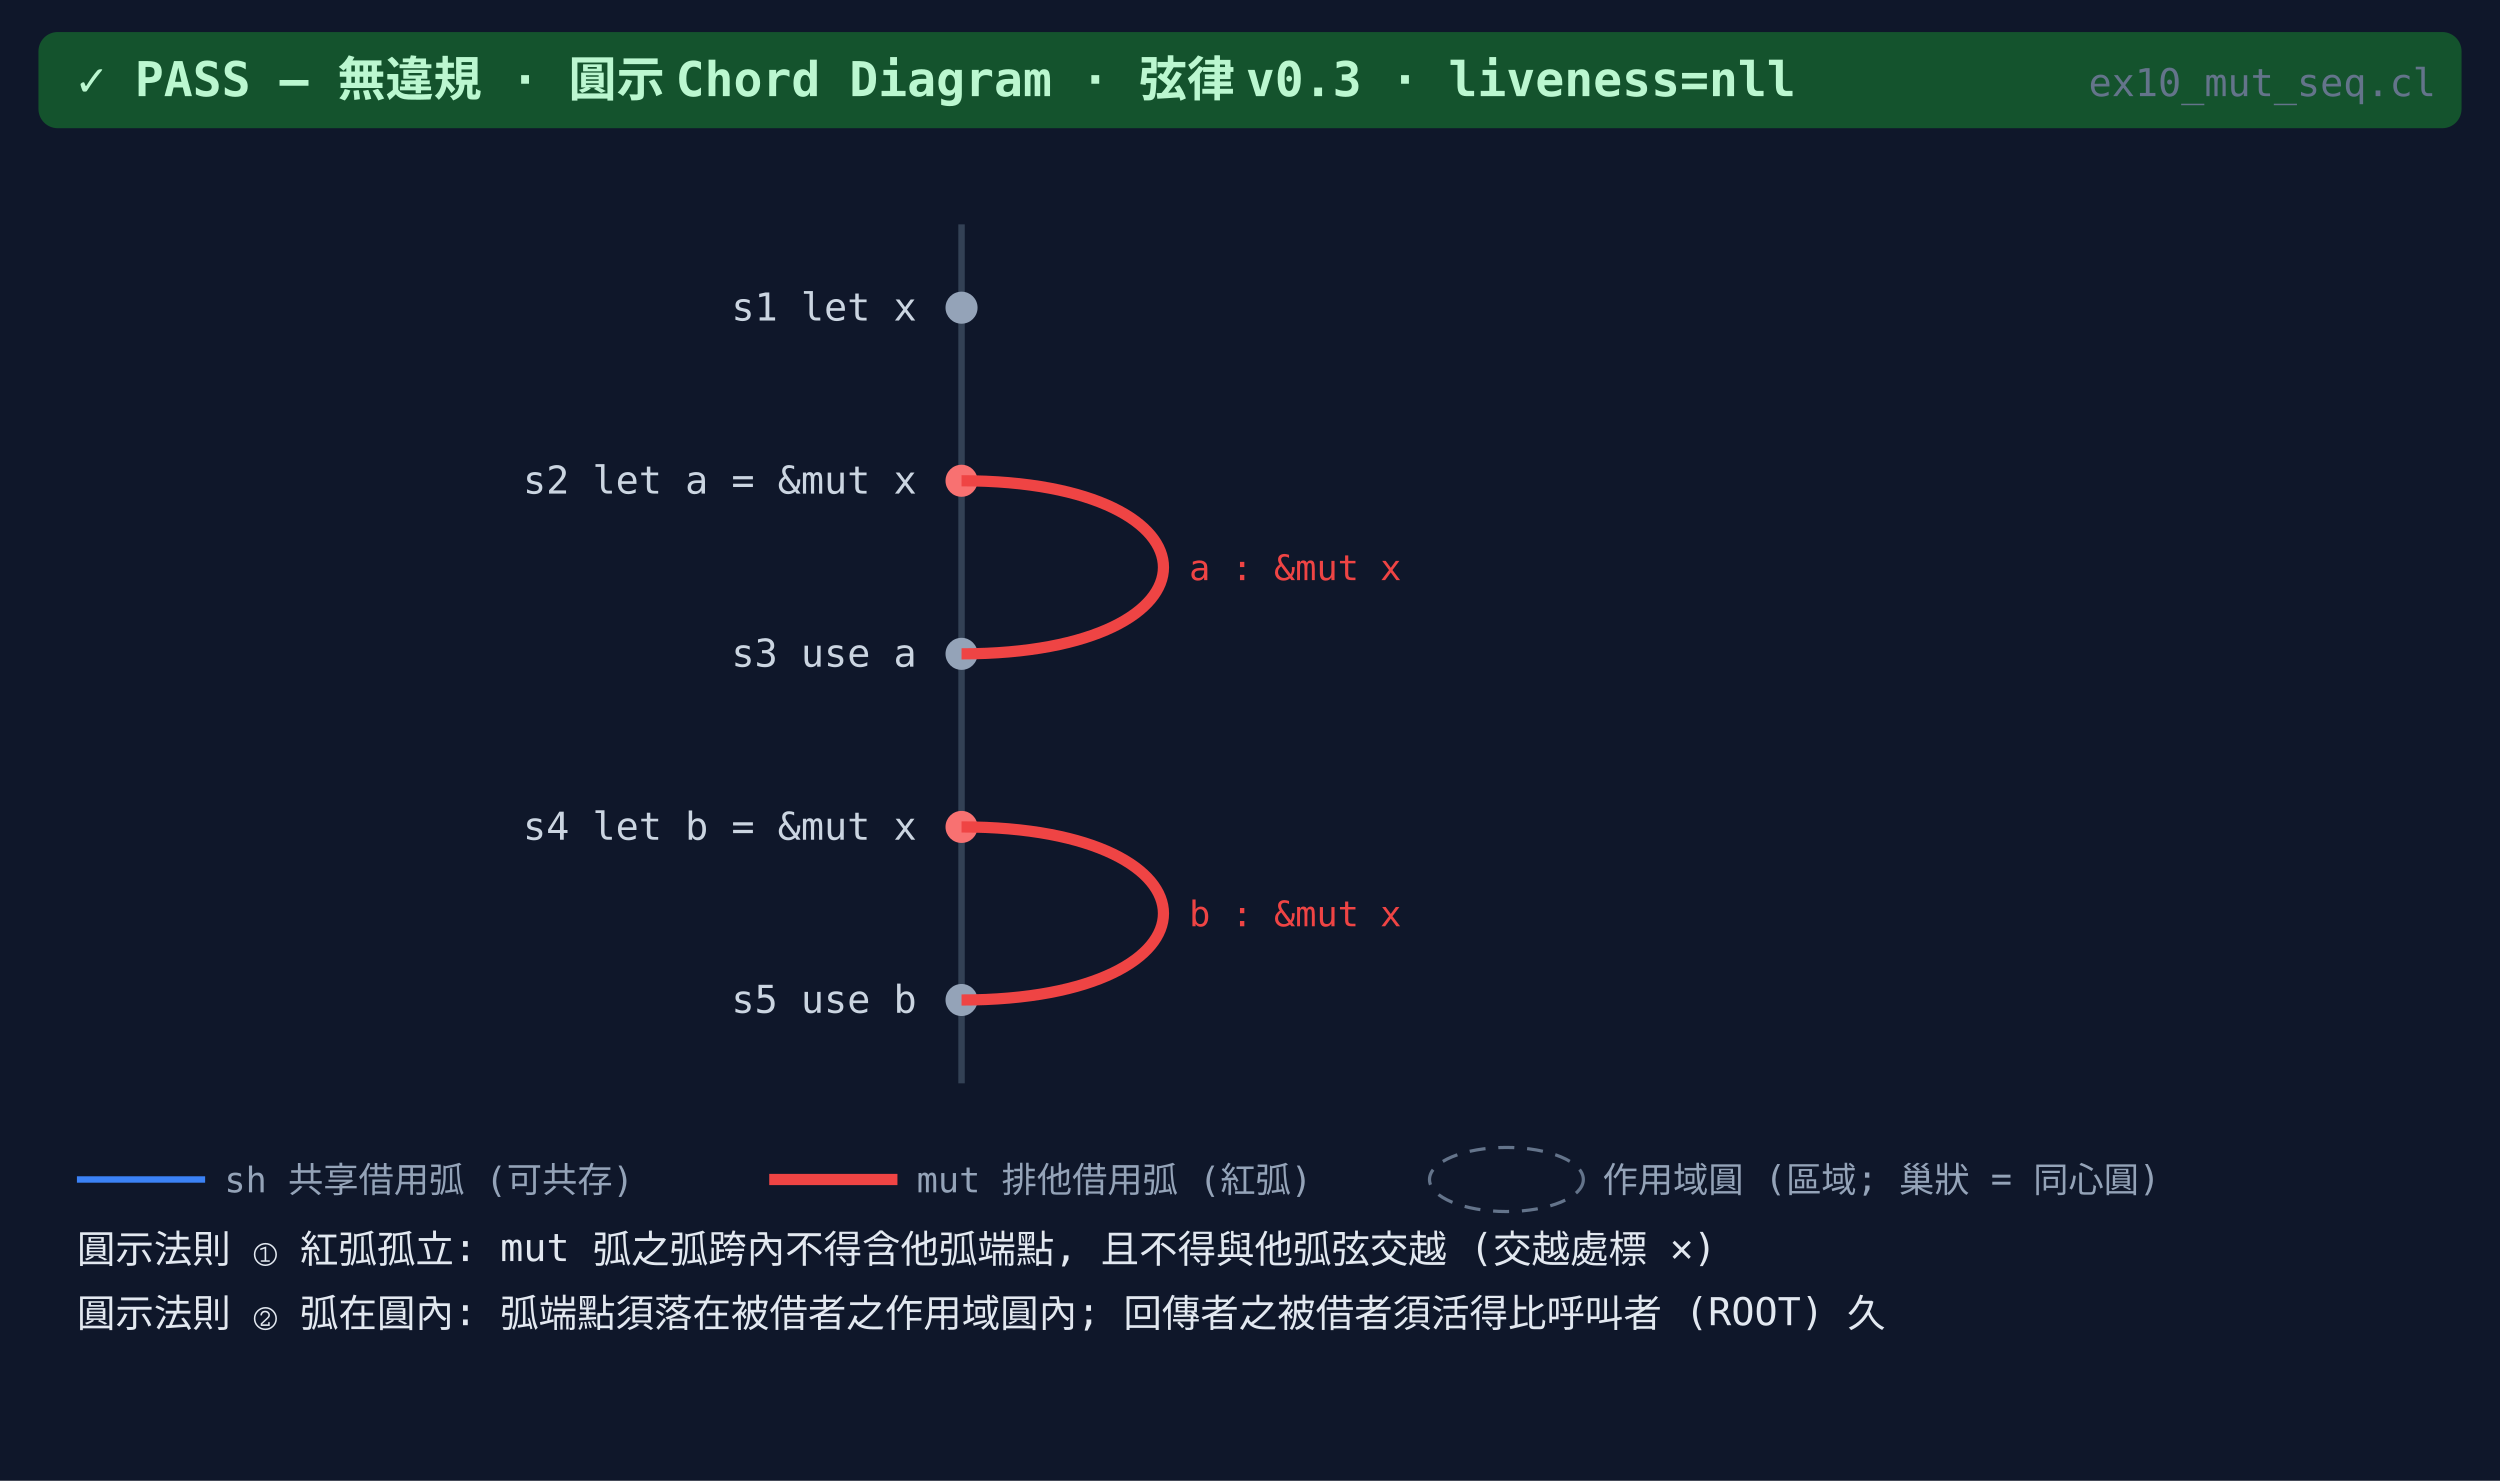
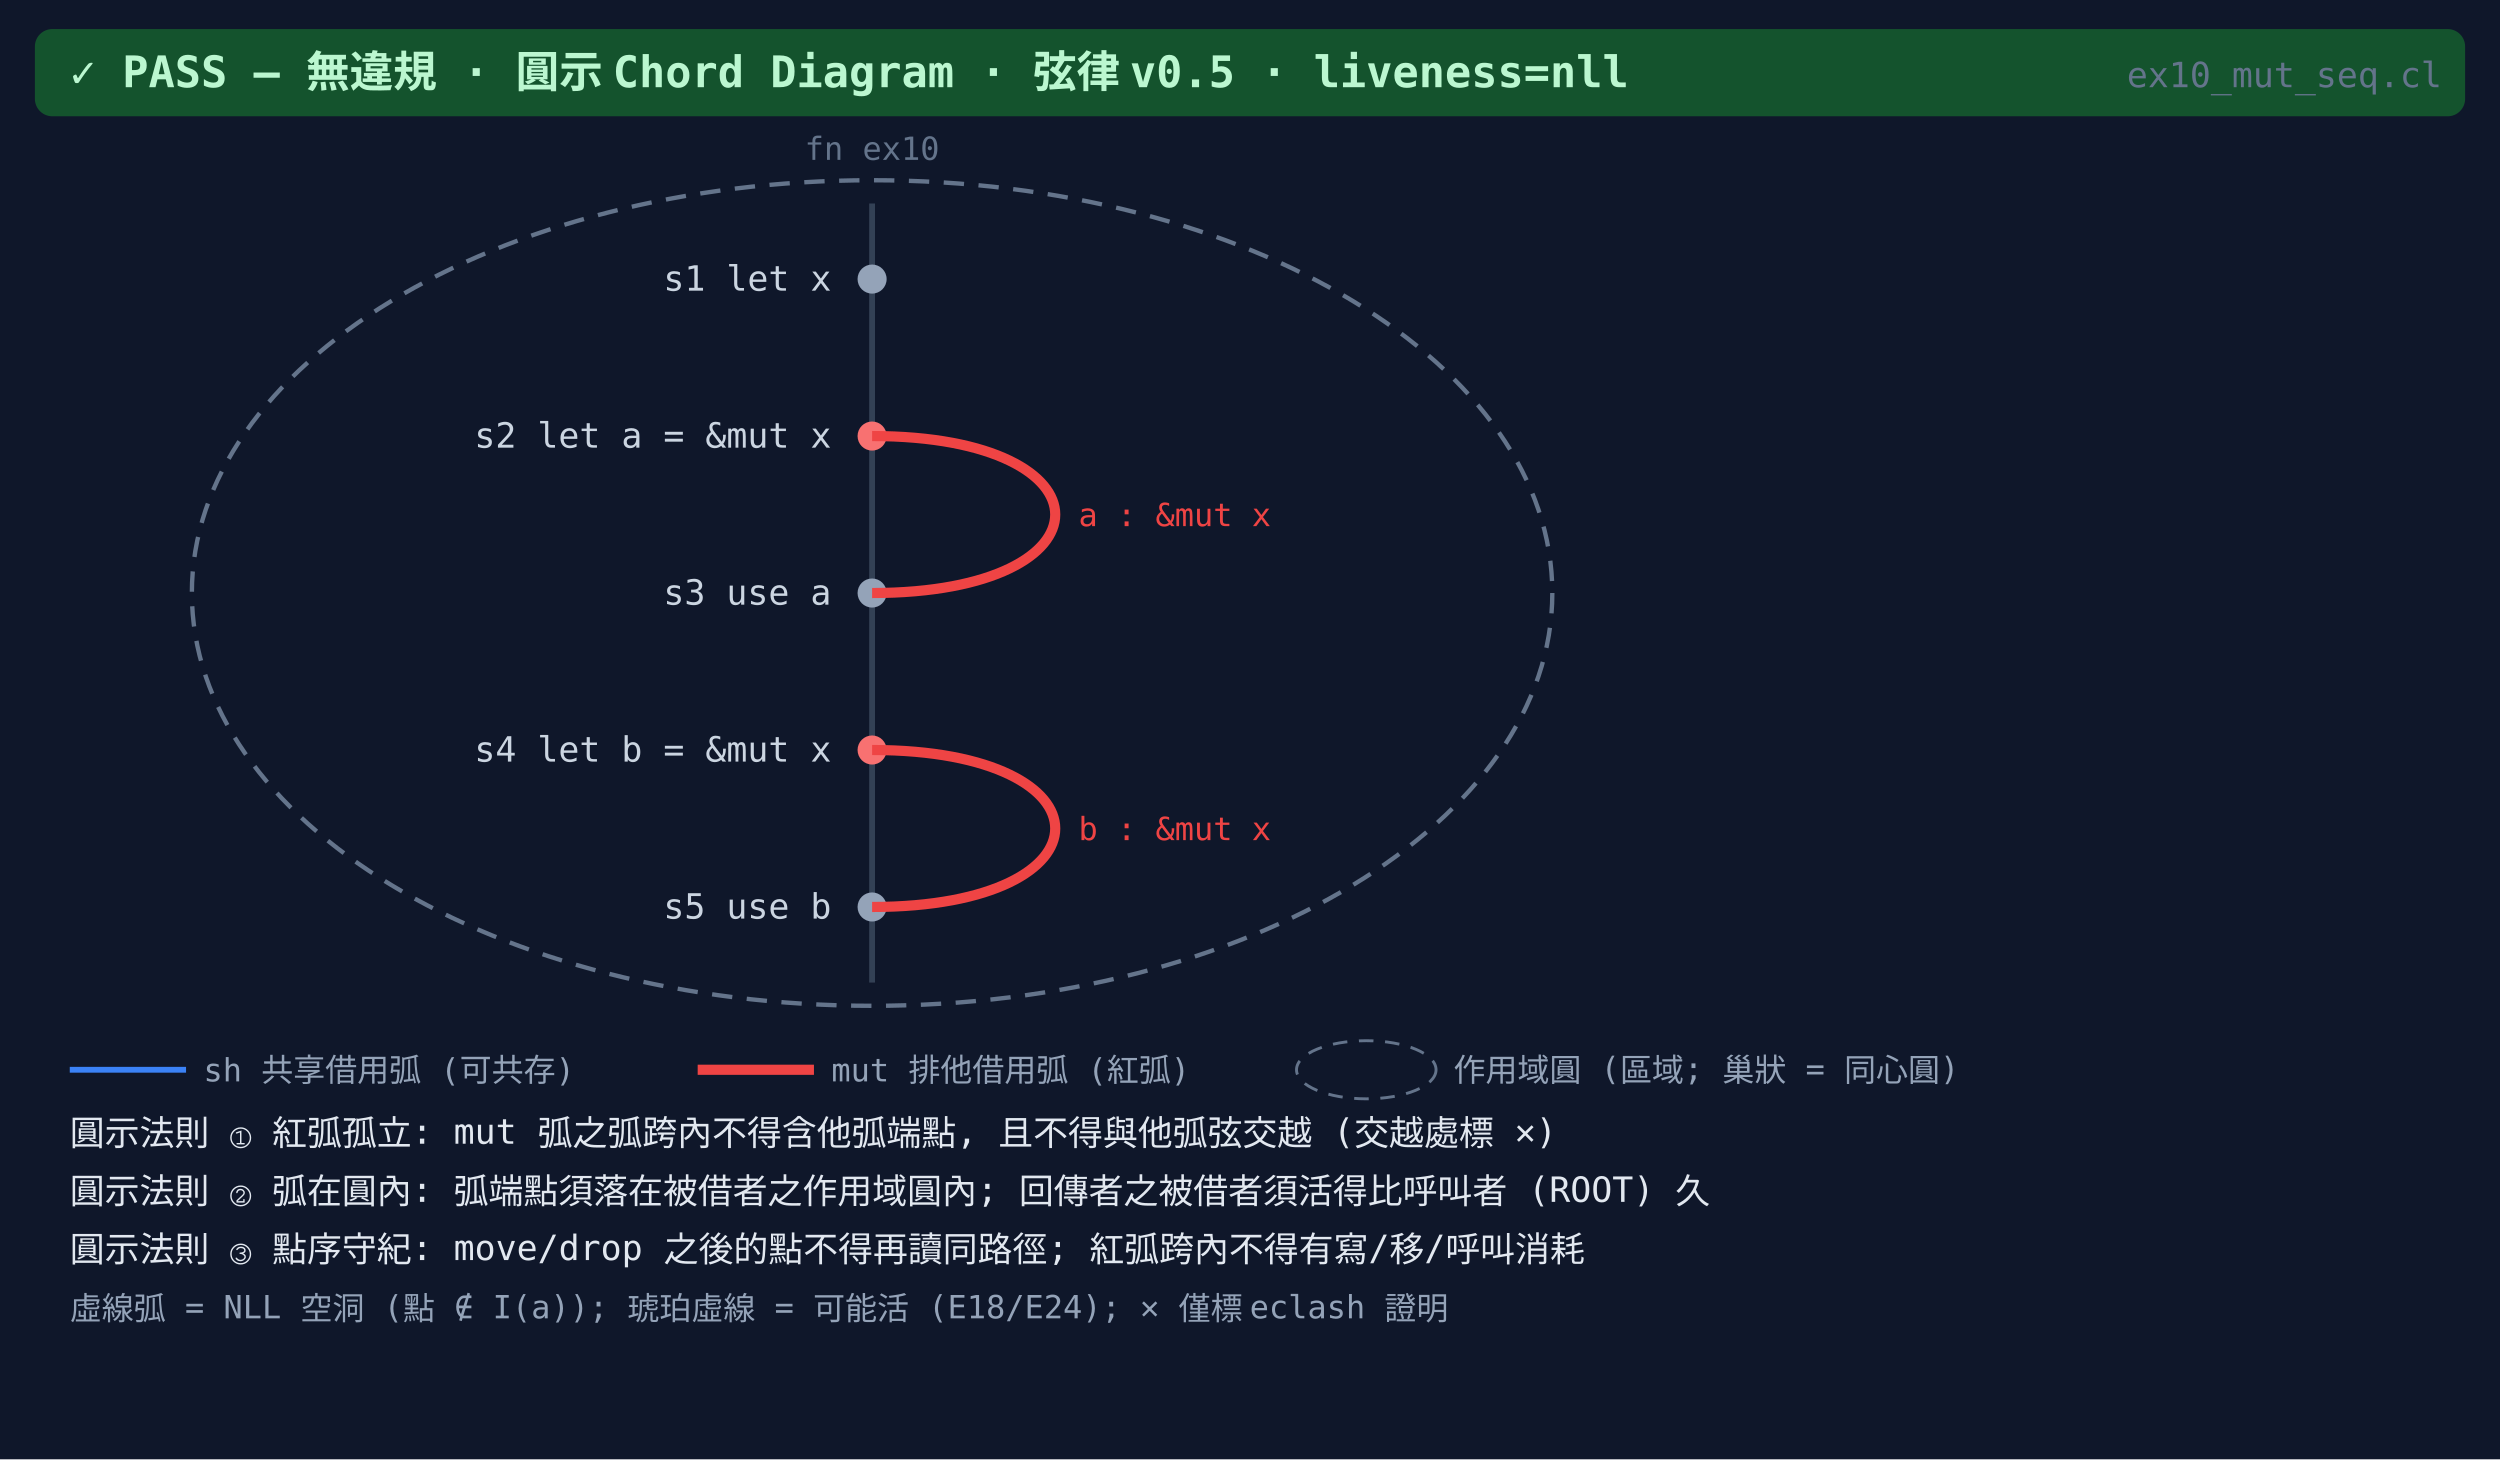
- <svg xmlns="http://www.w3.org/2000/svg" width="780" height="462" viewBox="0 0 780 462" font-family="monospace">
+ <svg xmlns="http://www.w3.org/2000/svg" width="860" height="502" viewBox="0 0 860 502" font-family="monospace">
  <rect width="100%" height="100%" fill="#0f172a" />
-   <rect x="12" y="10" width="756" height="30" rx="6" fill="#14532d" />
-   <text x="24" y="30" fill="#bbf7d0" font-size="15" font-weight="bold">✓ PASS — 無違規  ·  圓示 Chord Diagram · 弦律 v0.3 · liveness=nll</text>
-   <text x="760" y="30" fill="#64748b" font-size="12" text-anchor="end">ex10_mut_seq.cl</text>
+   <rect x="12" y="10" width="836" height="30" rx="6" fill="#14532d" />
+   <text x="24" y="30" fill="#bbf7d0" font-size="15" font-weight="bold">✓ PASS — 無違規  ·  圓示 Chord Diagram · 弦律 v0.5 · liveness=nll</text>
+   <text x="840" y="30" fill="#64748b" font-size="12" text-anchor="end">ex10_mut_seq.cl</text>
  <line x1="300" y1="70" x2="300" y2="338" stroke="#334155" stroke-width="2" />
+   <ellipse cx="300" cy="204" rx="234" ry="142" fill="none" stroke="#64748b" stroke-width="1.5" stroke-dasharray="7 5" />
+   <text x="300" y="55" fill="#64748b" font-size="11" text-anchor="middle">fn ex10</text>
  <circle cx="300" cy="96" r="5" fill="#94a3b8" />
  <text x="286" y="100" fill="#cbd5e1" font-size="12" text-anchor="end">s1  let x</text>
  <circle cx="300" cy="150" r="5" fill="#f87171" />
  <text x="286" y="154" fill="#cbd5e1" font-size="12" text-anchor="end">s2  let a = &amp;mut x</text>
  <circle cx="300" cy="204" r="5" fill="#94a3b8" />
  <text x="286" y="208" fill="#cbd5e1" font-size="12" text-anchor="end">s3  use a</text>
  <circle cx="300" cy="258" r="5" fill="#f87171" />
  <text x="286" y="262" fill="#cbd5e1" font-size="12" text-anchor="end">s4  let b = &amp;mut x</text>
  <circle cx="300" cy="312" r="5" fill="#94a3b8" />
  <text x="286" y="316" fill="#cbd5e1" font-size="12" text-anchor="end">s5  use b</text>
  <path d="M 300 150 C 384 150, 384 204, 300 204" fill="none" stroke="#ef4444" stroke-width="3.5" />
  <text x="371" y="181" fill="#ef4444" font-size="11">a : &amp;mut x</text>
  <path d="M 300 258 C 384 258, 384 312, 300 312" fill="none" stroke="#ef4444" stroke-width="3.5" />
  <text x="371" y="289" fill="#ef4444" font-size="11">b : &amp;mut x</text>
  <line x1="24" y1="368" x2="64" y2="368" stroke="#3b82f6" stroke-width="2" />
  <text x="70" y="372" fill="#94a3b8" font-size="11">sh 共享借用弧 (可共存)</text>
  <line x1="240" y1="368" x2="280" y2="368" stroke="#ef4444" stroke-width="3.5" />
  <text x="286" y="372" fill="#94a3b8" font-size="11">mut 排他借用弧 (紅弧)</text>
  <ellipse cx="470" cy="368" rx="24" ry="10" fill="none" stroke="#64748b" stroke-dasharray="5 4" />
  <text x="500" y="372" fill="#94a3b8" font-size="11">作用域圓 (區域; 巢狀 = 同心圓)</text>
  <text x="24" y="394" fill="#e2e8f0" font-size="12">圓示法則 ① 紅弧孤立: mut 弧之弧跨內不得含他弧端點, 且不得與他弧弦交越 (交越處標 ✕)</text>
  <text x="24" y="414" fill="#e2e8f0" font-size="12">圓示法則 ② 弧在圓內: 弧端點須落在被借者之作用域圓內; 回傳者之被借者須活得比呼叫者 (ROOT) 久</text>
+   <text x="24" y="434" fill="#e2e8f0" font-size="12">圓示法則 ③ 點序守紀: move/drop 之後的點不得再讀同路徑; 紅弧跨內不得有寫/移/呼叫消耗</text>
+   <text x="24" y="454" fill="#94a3b8" font-size="11">虛線弧 = NLL 空洞 (點 ∉ I(a)); 琥珀虛線 = 可能活 (E18/E24); ✕ 僅標 eclash 證明</text>
</svg>
